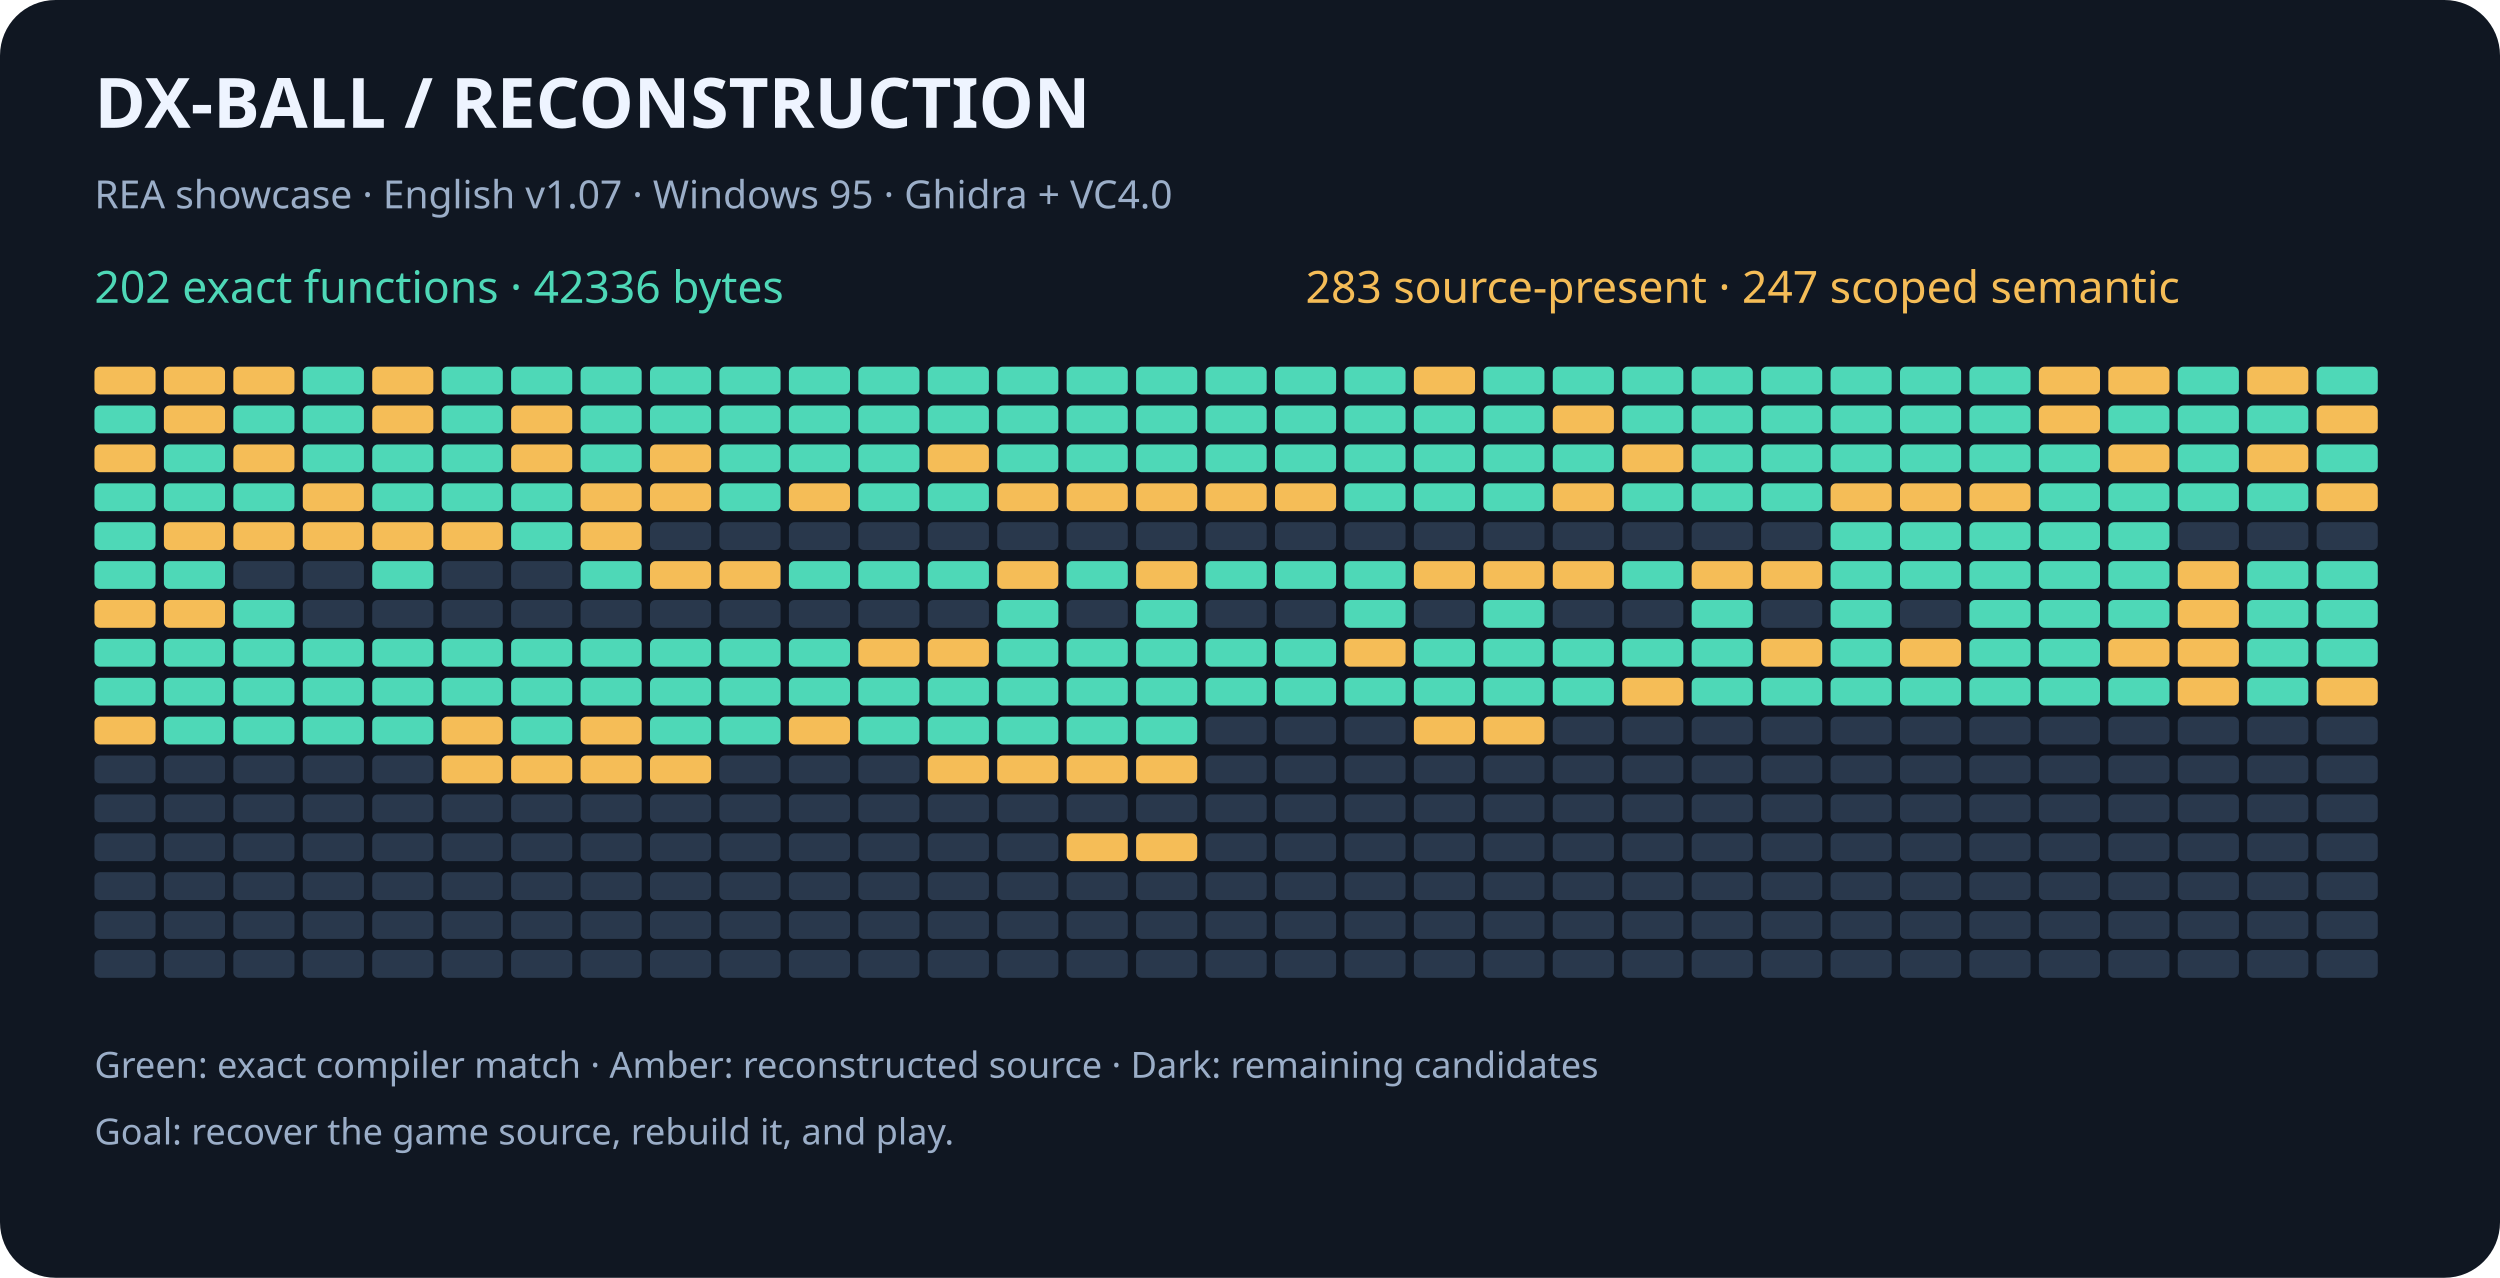
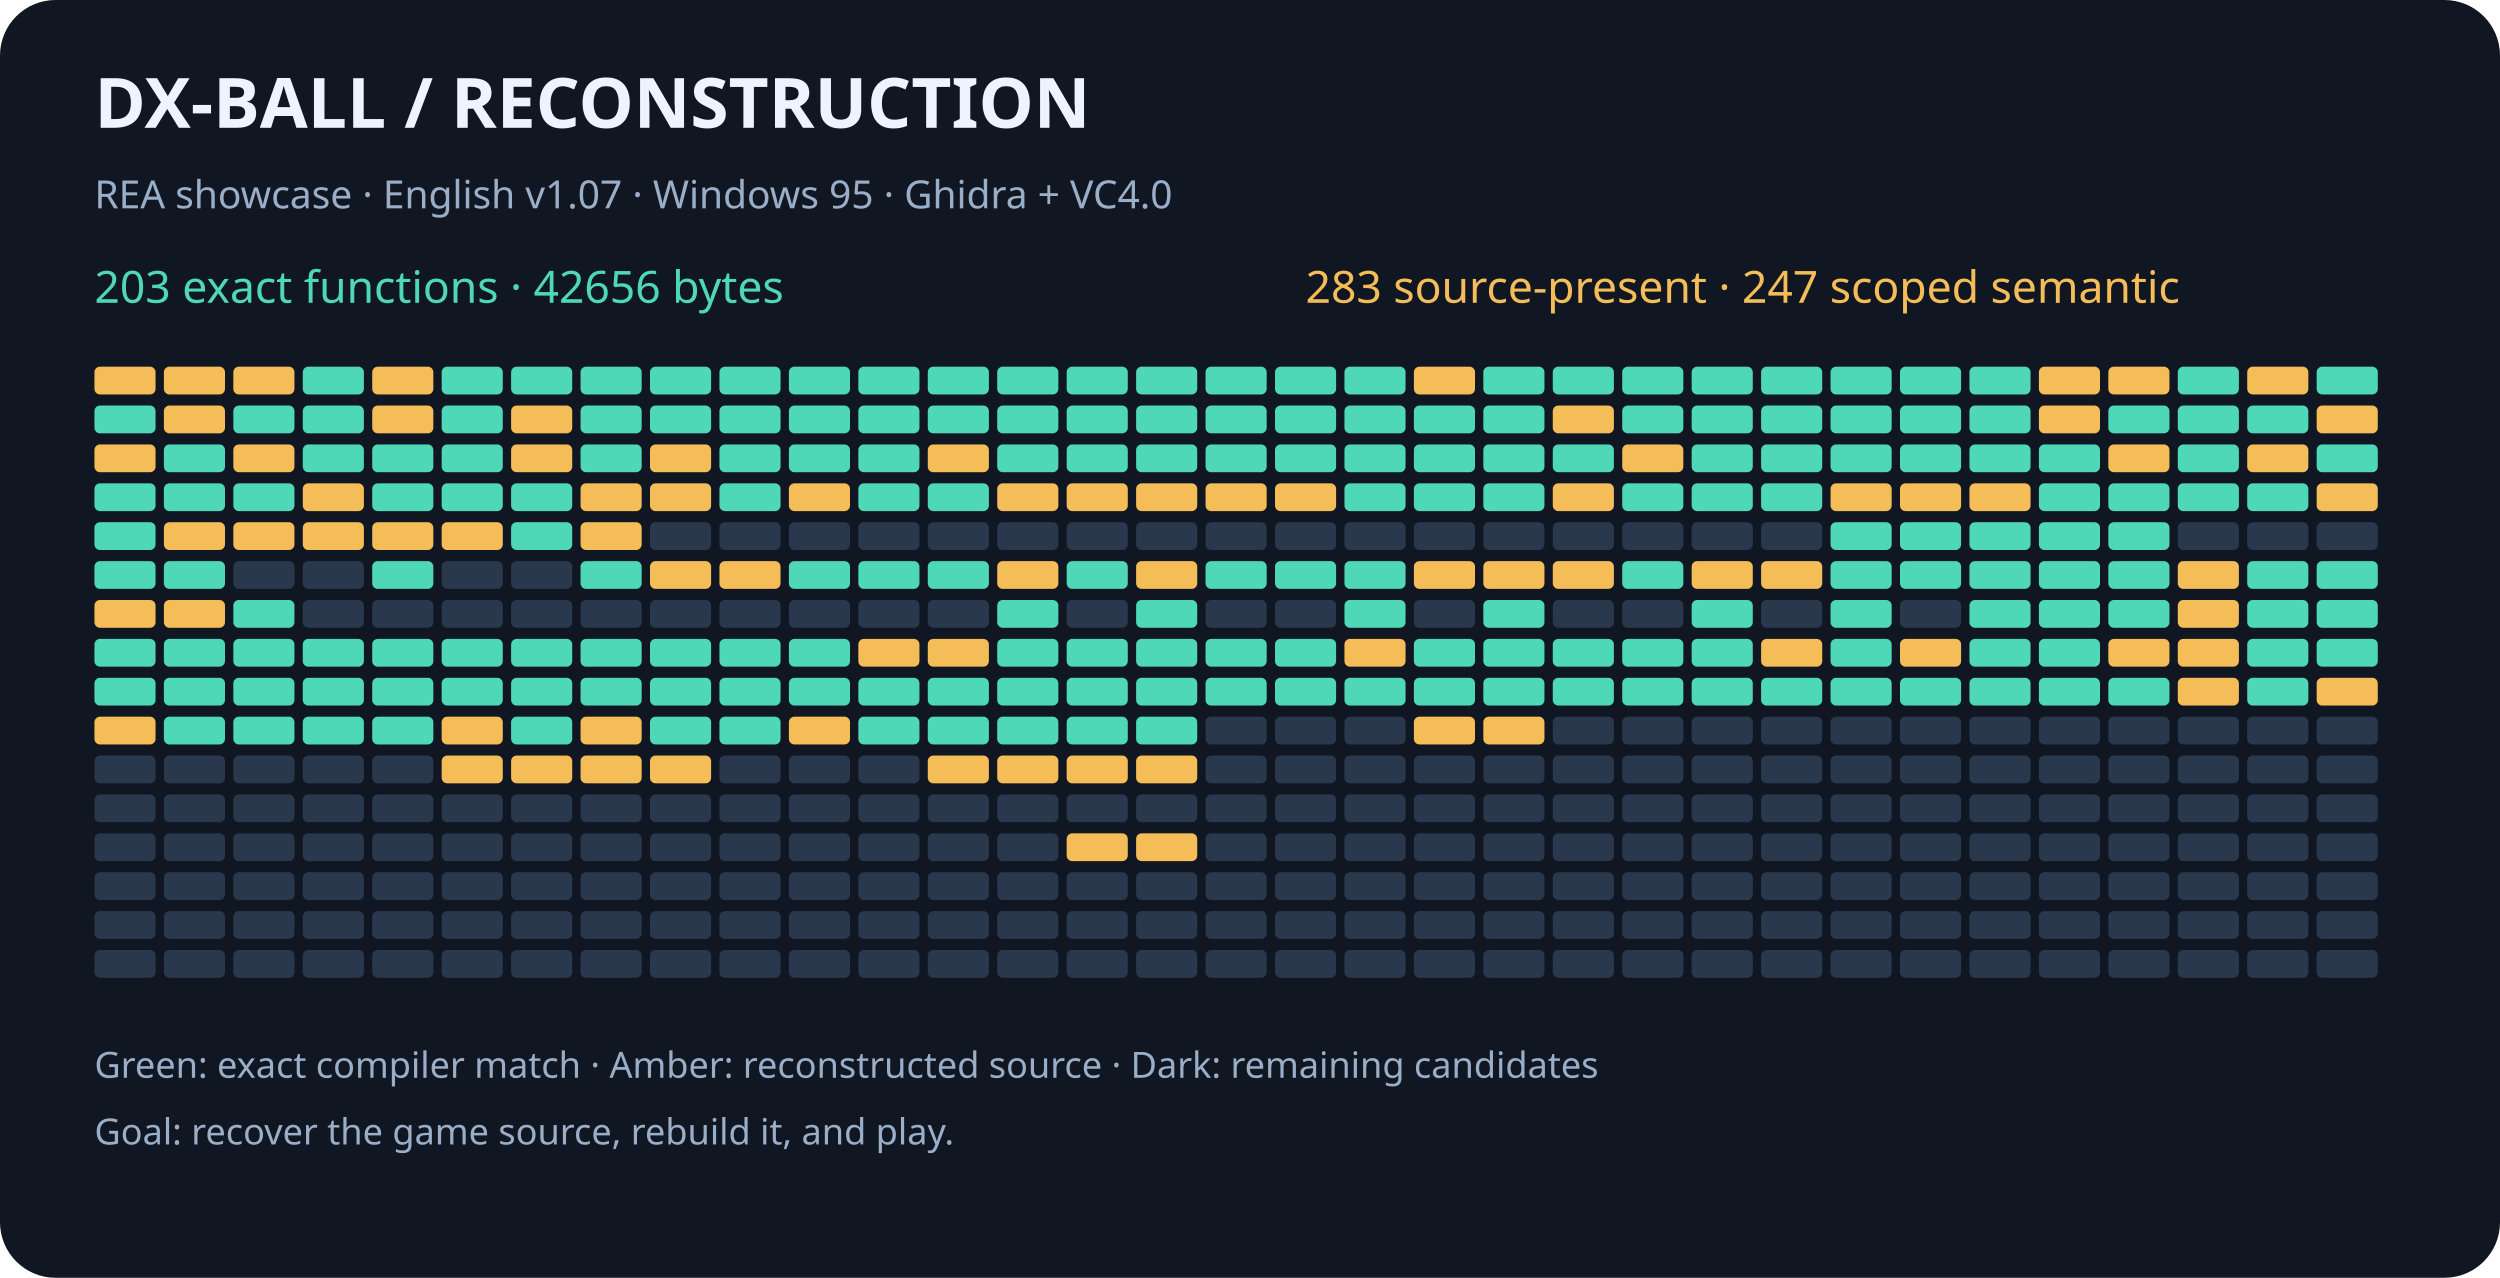
<svg xmlns="http://www.w3.org/2000/svg" width="900" height="460" viewBox="0 0 900 460" role="img" aria-labelledby="title desc">
  <rect width="900" height="460" rx="20" fill="#101722" />
  <g font-family="sans-serif">
    <text x="34" y="46" fill="#eef4ff" font-size="25" font-weight="bold">DX-BALL  /  RECONSTRUCTION</text>
    <text x="34" y="75" fill="#9baec8" font-size="14">REA showcase · English v1.07 · Windows 95 · Ghidra + VC4.0</text>
-     <text x="34" y="109" fill="#4ed8b7" font-size="16">202 exact functions · 42336 bytes</text>
+     <text x="34" y="109" fill="#4ed8b7" font-size="16">203 exact functions · 42656 bytes</text>
    <text x="470" y="109" fill="#f5bd57" font-size="16">283 source-present · 247 scoped semantic</text>
    <rect x="34" y="132" width="22" height="10" rx="2" fill="#f5bd57" />
    <rect x="59" y="132" width="22" height="10" rx="2" fill="#f5bd57" />
    <rect x="84" y="132" width="22" height="10" rx="2" fill="#f5bd57" />
    <rect x="109" y="132" width="22" height="10" rx="2" fill="#4ed8b7" />
    <rect x="134" y="132" width="22" height="10" rx="2" fill="#f5bd57" />
    <rect x="159" y="132" width="22" height="10" rx="2" fill="#4ed8b7" />
    <rect x="184" y="132" width="22" height="10" rx="2" fill="#4ed8b7" />
    <rect x="209" y="132" width="22" height="10" rx="2" fill="#4ed8b7" />
    <rect x="234" y="132" width="22" height="10" rx="2" fill="#4ed8b7" />
    <rect x="259" y="132" width="22" height="10" rx="2" fill="#4ed8b7" />
    <rect x="284" y="132" width="22" height="10" rx="2" fill="#4ed8b7" />
    <rect x="309" y="132" width="22" height="10" rx="2" fill="#4ed8b7" />
    <rect x="334" y="132" width="22" height="10" rx="2" fill="#4ed8b7" />
    <rect x="359" y="132" width="22" height="10" rx="2" fill="#4ed8b7" />
    <rect x="384" y="132" width="22" height="10" rx="2" fill="#4ed8b7" />
    <rect x="409" y="132" width="22" height="10" rx="2" fill="#4ed8b7" />
    <rect x="434" y="132" width="22" height="10" rx="2" fill="#4ed8b7" />
    <rect x="459" y="132" width="22" height="10" rx="2" fill="#4ed8b7" />
    <rect x="484" y="132" width="22" height="10" rx="2" fill="#4ed8b7" />
    <rect x="509" y="132" width="22" height="10" rx="2" fill="#f5bd57" />
    <rect x="534" y="132" width="22" height="10" rx="2" fill="#4ed8b7" />
    <rect x="559" y="132" width="22" height="10" rx="2" fill="#4ed8b7" />
    <rect x="584" y="132" width="22" height="10" rx="2" fill="#4ed8b7" />
    <rect x="609" y="132" width="22" height="10" rx="2" fill="#4ed8b7" />
    <rect x="634" y="132" width="22" height="10" rx="2" fill="#4ed8b7" />
    <rect x="659" y="132" width="22" height="10" rx="2" fill="#4ed8b7" />
    <rect x="684" y="132" width="22" height="10" rx="2" fill="#4ed8b7" />
    <rect x="709" y="132" width="22" height="10" rx="2" fill="#4ed8b7" />
    <rect x="734" y="132" width="22" height="10" rx="2" fill="#f5bd57" />
    <rect x="759" y="132" width="22" height="10" rx="2" fill="#f5bd57" />
    <rect x="784" y="132" width="22" height="10" rx="2" fill="#4ed8b7" />
    <rect x="809" y="132" width="22" height="10" rx="2" fill="#f5bd57" />
    <rect x="834" y="132" width="22" height="10" rx="2" fill="#4ed8b7" />
    <rect x="34" y="146" width="22" height="10" rx="2" fill="#4ed8b7" />
    <rect x="59" y="146" width="22" height="10" rx="2" fill="#f5bd57" />
    <rect x="84" y="146" width="22" height="10" rx="2" fill="#4ed8b7" />
    <rect x="109" y="146" width="22" height="10" rx="2" fill="#4ed8b7" />
    <rect x="134" y="146" width="22" height="10" rx="2" fill="#f5bd57" />
    <rect x="159" y="146" width="22" height="10" rx="2" fill="#4ed8b7" />
    <rect x="184" y="146" width="22" height="10" rx="2" fill="#f5bd57" />
    <rect x="209" y="146" width="22" height="10" rx="2" fill="#4ed8b7" />
    <rect x="234" y="146" width="22" height="10" rx="2" fill="#4ed8b7" />
    <rect x="259" y="146" width="22" height="10" rx="2" fill="#4ed8b7" />
    <rect x="284" y="146" width="22" height="10" rx="2" fill="#4ed8b7" />
    <rect x="309" y="146" width="22" height="10" rx="2" fill="#4ed8b7" />
    <rect x="334" y="146" width="22" height="10" rx="2" fill="#4ed8b7" />
    <rect x="359" y="146" width="22" height="10" rx="2" fill="#4ed8b7" />
    <rect x="384" y="146" width="22" height="10" rx="2" fill="#4ed8b7" />
    <rect x="409" y="146" width="22" height="10" rx="2" fill="#4ed8b7" />
    <rect x="434" y="146" width="22" height="10" rx="2" fill="#4ed8b7" />
    <rect x="459" y="146" width="22" height="10" rx="2" fill="#4ed8b7" />
    <rect x="484" y="146" width="22" height="10" rx="2" fill="#4ed8b7" />
    <rect x="509" y="146" width="22" height="10" rx="2" fill="#4ed8b7" />
    <rect x="534" y="146" width="22" height="10" rx="2" fill="#4ed8b7" />
    <rect x="559" y="146" width="22" height="10" rx="2" fill="#f5bd57" />
    <rect x="584" y="146" width="22" height="10" rx="2" fill="#4ed8b7" />
    <rect x="609" y="146" width="22" height="10" rx="2" fill="#4ed8b7" />
    <rect x="634" y="146" width="22" height="10" rx="2" fill="#4ed8b7" />
    <rect x="659" y="146" width="22" height="10" rx="2" fill="#4ed8b7" />
    <rect x="684" y="146" width="22" height="10" rx="2" fill="#4ed8b7" />
    <rect x="709" y="146" width="22" height="10" rx="2" fill="#4ed8b7" />
    <rect x="734" y="146" width="22" height="10" rx="2" fill="#f5bd57" />
    <rect x="759" y="146" width="22" height="10" rx="2" fill="#4ed8b7" />
    <rect x="784" y="146" width="22" height="10" rx="2" fill="#4ed8b7" />
    <rect x="809" y="146" width="22" height="10" rx="2" fill="#4ed8b7" />
    <rect x="834" y="146" width="22" height="10" rx="2" fill="#f5bd57" />
    <rect x="34" y="160" width="22" height="10" rx="2" fill="#f5bd57" />
    <rect x="59" y="160" width="22" height="10" rx="2" fill="#4ed8b7" />
    <rect x="84" y="160" width="22" height="10" rx="2" fill="#f5bd57" />
    <rect x="109" y="160" width="22" height="10" rx="2" fill="#4ed8b7" />
    <rect x="134" y="160" width="22" height="10" rx="2" fill="#4ed8b7" />
    <rect x="159" y="160" width="22" height="10" rx="2" fill="#4ed8b7" />
    <rect x="184" y="160" width="22" height="10" rx="2" fill="#f5bd57" />
    <rect x="209" y="160" width="22" height="10" rx="2" fill="#4ed8b7" />
    <rect x="234" y="160" width="22" height="10" rx="2" fill="#f5bd57" />
    <rect x="259" y="160" width="22" height="10" rx="2" fill="#4ed8b7" />
    <rect x="284" y="160" width="22" height="10" rx="2" fill="#4ed8b7" />
    <rect x="309" y="160" width="22" height="10" rx="2" fill="#4ed8b7" />
    <rect x="334" y="160" width="22" height="10" rx="2" fill="#f5bd57" />
    <rect x="359" y="160" width="22" height="10" rx="2" fill="#4ed8b7" />
    <rect x="384" y="160" width="22" height="10" rx="2" fill="#4ed8b7" />
    <rect x="409" y="160" width="22" height="10" rx="2" fill="#4ed8b7" />
    <rect x="434" y="160" width="22" height="10" rx="2" fill="#4ed8b7" />
    <rect x="459" y="160" width="22" height="10" rx="2" fill="#4ed8b7" />
    <rect x="484" y="160" width="22" height="10" rx="2" fill="#4ed8b7" />
    <rect x="509" y="160" width="22" height="10" rx="2" fill="#4ed8b7" />
    <rect x="534" y="160" width="22" height="10" rx="2" fill="#4ed8b7" />
    <rect x="559" y="160" width="22" height="10" rx="2" fill="#4ed8b7" />
    <rect x="584" y="160" width="22" height="10" rx="2" fill="#f5bd57" />
    <rect x="609" y="160" width="22" height="10" rx="2" fill="#4ed8b7" />
    <rect x="634" y="160" width="22" height="10" rx="2" fill="#4ed8b7" />
    <rect x="659" y="160" width="22" height="10" rx="2" fill="#4ed8b7" />
    <rect x="684" y="160" width="22" height="10" rx="2" fill="#4ed8b7" />
    <rect x="709" y="160" width="22" height="10" rx="2" fill="#4ed8b7" />
    <rect x="734" y="160" width="22" height="10" rx="2" fill="#4ed8b7" />
    <rect x="759" y="160" width="22" height="10" rx="2" fill="#f5bd57" />
    <rect x="784" y="160" width="22" height="10" rx="2" fill="#4ed8b7" />
    <rect x="809" y="160" width="22" height="10" rx="2" fill="#f5bd57" />
    <rect x="834" y="160" width="22" height="10" rx="2" fill="#4ed8b7" />
    <rect x="34" y="174" width="22" height="10" rx="2" fill="#4ed8b7" />
    <rect x="59" y="174" width="22" height="10" rx="2" fill="#4ed8b7" />
    <rect x="84" y="174" width="22" height="10" rx="2" fill="#4ed8b7" />
    <rect x="109" y="174" width="22" height="10" rx="2" fill="#f5bd57" />
    <rect x="134" y="174" width="22" height="10" rx="2" fill="#4ed8b7" />
    <rect x="159" y="174" width="22" height="10" rx="2" fill="#4ed8b7" />
    <rect x="184" y="174" width="22" height="10" rx="2" fill="#4ed8b7" />
    <rect x="209" y="174" width="22" height="10" rx="2" fill="#f5bd57" />
    <rect x="234" y="174" width="22" height="10" rx="2" fill="#f5bd57" />
    <rect x="259" y="174" width="22" height="10" rx="2" fill="#4ed8b7" />
    <rect x="284" y="174" width="22" height="10" rx="2" fill="#f5bd57" />
    <rect x="309" y="174" width="22" height="10" rx="2" fill="#4ed8b7" />
    <rect x="334" y="174" width="22" height="10" rx="2" fill="#4ed8b7" />
    <rect x="359" y="174" width="22" height="10" rx="2" fill="#f5bd57" />
    <rect x="384" y="174" width="22" height="10" rx="2" fill="#f5bd57" />
    <rect x="409" y="174" width="22" height="10" rx="2" fill="#f5bd57" />
    <rect x="434" y="174" width="22" height="10" rx="2" fill="#f5bd57" />
    <rect x="459" y="174" width="22" height="10" rx="2" fill="#f5bd57" />
    <rect x="484" y="174" width="22" height="10" rx="2" fill="#4ed8b7" />
    <rect x="509" y="174" width="22" height="10" rx="2" fill="#4ed8b7" />
    <rect x="534" y="174" width="22" height="10" rx="2" fill="#4ed8b7" />
    <rect x="559" y="174" width="22" height="10" rx="2" fill="#f5bd57" />
    <rect x="584" y="174" width="22" height="10" rx="2" fill="#4ed8b7" />
    <rect x="609" y="174" width="22" height="10" rx="2" fill="#4ed8b7" />
    <rect x="634" y="174" width="22" height="10" rx="2" fill="#4ed8b7" />
    <rect x="659" y="174" width="22" height="10" rx="2" fill="#f5bd57" />
    <rect x="684" y="174" width="22" height="10" rx="2" fill="#f5bd57" />
    <rect x="709" y="174" width="22" height="10" rx="2" fill="#f5bd57" />
    <rect x="734" y="174" width="22" height="10" rx="2" fill="#4ed8b7" />
    <rect x="759" y="174" width="22" height="10" rx="2" fill="#4ed8b7" />
    <rect x="784" y="174" width="22" height="10" rx="2" fill="#4ed8b7" />
    <rect x="809" y="174" width="22" height="10" rx="2" fill="#4ed8b7" />
    <rect x="834" y="174" width="22" height="10" rx="2" fill="#f5bd57" />
    <rect x="34" y="188" width="22" height="10" rx="2" fill="#4ed8b7" />
    <rect x="59" y="188" width="22" height="10" rx="2" fill="#f5bd57" />
    <rect x="84" y="188" width="22" height="10" rx="2" fill="#f5bd57" />
    <rect x="109" y="188" width="22" height="10" rx="2" fill="#f5bd57" />
    <rect x="134" y="188" width="22" height="10" rx="2" fill="#f5bd57" />
    <rect x="159" y="188" width="22" height="10" rx="2" fill="#f5bd57" />
    <rect x="184" y="188" width="22" height="10" rx="2" fill="#4ed8b7" />
    <rect x="209" y="188" width="22" height="10" rx="2" fill="#f5bd57" />
    <rect x="234" y="188" width="22" height="10" rx="2" fill="#29384c" />
    <rect x="259" y="188" width="22" height="10" rx="2" fill="#29384c" />
    <rect x="284" y="188" width="22" height="10" rx="2" fill="#29384c" />
    <rect x="309" y="188" width="22" height="10" rx="2" fill="#29384c" />
    <rect x="334" y="188" width="22" height="10" rx="2" fill="#29384c" />
    <rect x="359" y="188" width="22" height="10" rx="2" fill="#29384c" />
    <rect x="384" y="188" width="22" height="10" rx="2" fill="#29384c" />
    <rect x="409" y="188" width="22" height="10" rx="2" fill="#29384c" />
    <rect x="434" y="188" width="22" height="10" rx="2" fill="#29384c" />
    <rect x="459" y="188" width="22" height="10" rx="2" fill="#29384c" />
    <rect x="484" y="188" width="22" height="10" rx="2" fill="#29384c" />
    <rect x="509" y="188" width="22" height="10" rx="2" fill="#29384c" />
    <rect x="534" y="188" width="22" height="10" rx="2" fill="#29384c" />
    <rect x="559" y="188" width="22" height="10" rx="2" fill="#29384c" />
    <rect x="584" y="188" width="22" height="10" rx="2" fill="#29384c" />
    <rect x="609" y="188" width="22" height="10" rx="2" fill="#29384c" />
    <rect x="634" y="188" width="22" height="10" rx="2" fill="#29384c" />
    <rect x="659" y="188" width="22" height="10" rx="2" fill="#4ed8b7" />
    <rect x="684" y="188" width="22" height="10" rx="2" fill="#4ed8b7" />
    <rect x="709" y="188" width="22" height="10" rx="2" fill="#4ed8b7" />
    <rect x="734" y="188" width="22" height="10" rx="2" fill="#4ed8b7" />
    <rect x="759" y="188" width="22" height="10" rx="2" fill="#4ed8b7" />
    <rect x="784" y="188" width="22" height="10" rx="2" fill="#29384c" />
    <rect x="809" y="188" width="22" height="10" rx="2" fill="#29384c" />
    <rect x="834" y="188" width="22" height="10" rx="2" fill="#29384c" />
    <rect x="34" y="202" width="22" height="10" rx="2" fill="#4ed8b7" />
    <rect x="59" y="202" width="22" height="10" rx="2" fill="#4ed8b7" />
    <rect x="84" y="202" width="22" height="10" rx="2" fill="#29384c" />
    <rect x="109" y="202" width="22" height="10" rx="2" fill="#29384c" />
    <rect x="134" y="202" width="22" height="10" rx="2" fill="#4ed8b7" />
    <rect x="159" y="202" width="22" height="10" rx="2" fill="#29384c" />
    <rect x="184" y="202" width="22" height="10" rx="2" fill="#29384c" />
    <rect x="209" y="202" width="22" height="10" rx="2" fill="#4ed8b7" />
    <rect x="234" y="202" width="22" height="10" rx="2" fill="#f5bd57" />
    <rect x="259" y="202" width="22" height="10" rx="2" fill="#f5bd57" />
    <rect x="284" y="202" width="22" height="10" rx="2" fill="#4ed8b7" />
    <rect x="309" y="202" width="22" height="10" rx="2" fill="#4ed8b7" />
    <rect x="334" y="202" width="22" height="10" rx="2" fill="#4ed8b7" />
    <rect x="359" y="202" width="22" height="10" rx="2" fill="#f5bd57" />
    <rect x="384" y="202" width="22" height="10" rx="2" fill="#4ed8b7" />
    <rect x="409" y="202" width="22" height="10" rx="2" fill="#f5bd57" />
    <rect x="434" y="202" width="22" height="10" rx="2" fill="#4ed8b7" />
    <rect x="459" y="202" width="22" height="10" rx="2" fill="#4ed8b7" />
    <rect x="484" y="202" width="22" height="10" rx="2" fill="#4ed8b7" />
    <rect x="509" y="202" width="22" height="10" rx="2" fill="#f5bd57" />
    <rect x="534" y="202" width="22" height="10" rx="2" fill="#f5bd57" />
    <rect x="559" y="202" width="22" height="10" rx="2" fill="#f5bd57" />
    <rect x="584" y="202" width="22" height="10" rx="2" fill="#4ed8b7" />
    <rect x="609" y="202" width="22" height="10" rx="2" fill="#f5bd57" />
    <rect x="634" y="202" width="22" height="10" rx="2" fill="#f5bd57" />
    <rect x="659" y="202" width="22" height="10" rx="2" fill="#4ed8b7" />
    <rect x="684" y="202" width="22" height="10" rx="2" fill="#4ed8b7" />
    <rect x="709" y="202" width="22" height="10" rx="2" fill="#4ed8b7" />
    <rect x="734" y="202" width="22" height="10" rx="2" fill="#4ed8b7" />
    <rect x="759" y="202" width="22" height="10" rx="2" fill="#4ed8b7" />
    <rect x="784" y="202" width="22" height="10" rx="2" fill="#f5bd57" />
    <rect x="809" y="202" width="22" height="10" rx="2" fill="#4ed8b7" />
    <rect x="834" y="202" width="22" height="10" rx="2" fill="#4ed8b7" />
    <rect x="34" y="216" width="22" height="10" rx="2" fill="#f5bd57" />
    <rect x="59" y="216" width="22" height="10" rx="2" fill="#f5bd57" />
    <rect x="84" y="216" width="22" height="10" rx="2" fill="#4ed8b7" />
    <rect x="109" y="216" width="22" height="10" rx="2" fill="#29384c" />
    <rect x="134" y="216" width="22" height="10" rx="2" fill="#29384c" />
    <rect x="159" y="216" width="22" height="10" rx="2" fill="#29384c" />
    <rect x="184" y="216" width="22" height="10" rx="2" fill="#29384c" />
    <rect x="209" y="216" width="22" height="10" rx="2" fill="#29384c" />
    <rect x="234" y="216" width="22" height="10" rx="2" fill="#29384c" />
    <rect x="259" y="216" width="22" height="10" rx="2" fill="#29384c" />
    <rect x="284" y="216" width="22" height="10" rx="2" fill="#29384c" />
    <rect x="309" y="216" width="22" height="10" rx="2" fill="#29384c" />
    <rect x="334" y="216" width="22" height="10" rx="2" fill="#29384c" />
    <rect x="359" y="216" width="22" height="10" rx="2" fill="#4ed8b7" />
    <rect x="384" y="216" width="22" height="10" rx="2" fill="#29384c" />
    <rect x="409" y="216" width="22" height="10" rx="2" fill="#4ed8b7" />
    <rect x="434" y="216" width="22" height="10" rx="2" fill="#29384c" />
    <rect x="459" y="216" width="22" height="10" rx="2" fill="#29384c" />
    <rect x="484" y="216" width="22" height="10" rx="2" fill="#4ed8b7" />
    <rect x="509" y="216" width="22" height="10" rx="2" fill="#29384c" />
    <rect x="534" y="216" width="22" height="10" rx="2" fill="#4ed8b7" />
    <rect x="559" y="216" width="22" height="10" rx="2" fill="#29384c" />
    <rect x="584" y="216" width="22" height="10" rx="2" fill="#29384c" />
    <rect x="609" y="216" width="22" height="10" rx="2" fill="#4ed8b7" />
    <rect x="634" y="216" width="22" height="10" rx="2" fill="#29384c" />
    <rect x="659" y="216" width="22" height="10" rx="2" fill="#4ed8b7" />
    <rect x="684" y="216" width="22" height="10" rx="2" fill="#29384c" />
    <rect x="709" y="216" width="22" height="10" rx="2" fill="#4ed8b7" />
    <rect x="734" y="216" width="22" height="10" rx="2" fill="#4ed8b7" />
    <rect x="759" y="216" width="22" height="10" rx="2" fill="#4ed8b7" />
    <rect x="784" y="216" width="22" height="10" rx="2" fill="#f5bd57" />
    <rect x="809" y="216" width="22" height="10" rx="2" fill="#4ed8b7" />
    <rect x="834" y="216" width="22" height="10" rx="2" fill="#4ed8b7" />
    <rect x="34" y="230" width="22" height="10" rx="2" fill="#4ed8b7" />
    <rect x="59" y="230" width="22" height="10" rx="2" fill="#4ed8b7" />
    <rect x="84" y="230" width="22" height="10" rx="2" fill="#4ed8b7" />
    <rect x="109" y="230" width="22" height="10" rx="2" fill="#4ed8b7" />
    <rect x="134" y="230" width="22" height="10" rx="2" fill="#4ed8b7" />
    <rect x="159" y="230" width="22" height="10" rx="2" fill="#4ed8b7" />
    <rect x="184" y="230" width="22" height="10" rx="2" fill="#4ed8b7" />
    <rect x="209" y="230" width="22" height="10" rx="2" fill="#4ed8b7" />
    <rect x="234" y="230" width="22" height="10" rx="2" fill="#4ed8b7" />
    <rect x="259" y="230" width="22" height="10" rx="2" fill="#4ed8b7" />
    <rect x="284" y="230" width="22" height="10" rx="2" fill="#4ed8b7" />
    <rect x="309" y="230" width="22" height="10" rx="2" fill="#f5bd57" />
    <rect x="334" y="230" width="22" height="10" rx="2" fill="#f5bd57" />
    <rect x="359" y="230" width="22" height="10" rx="2" fill="#4ed8b7" />
    <rect x="384" y="230" width="22" height="10" rx="2" fill="#4ed8b7" />
    <rect x="409" y="230" width="22" height="10" rx="2" fill="#4ed8b7" />
    <rect x="434" y="230" width="22" height="10" rx="2" fill="#4ed8b7" />
    <rect x="459" y="230" width="22" height="10" rx="2" fill="#4ed8b7" />
    <rect x="484" y="230" width="22" height="10" rx="2" fill="#f5bd57" />
    <rect x="509" y="230" width="22" height="10" rx="2" fill="#4ed8b7" />
    <rect x="534" y="230" width="22" height="10" rx="2" fill="#4ed8b7" />
    <rect x="559" y="230" width="22" height="10" rx="2" fill="#4ed8b7" />
    <rect x="584" y="230" width="22" height="10" rx="2" fill="#4ed8b7" />
    <rect x="609" y="230" width="22" height="10" rx="2" fill="#4ed8b7" />
    <rect x="634" y="230" width="22" height="10" rx="2" fill="#f5bd57" />
    <rect x="659" y="230" width="22" height="10" rx="2" fill="#4ed8b7" />
    <rect x="684" y="230" width="22" height="10" rx="2" fill="#f5bd57" />
    <rect x="709" y="230" width="22" height="10" rx="2" fill="#4ed8b7" />
    <rect x="734" y="230" width="22" height="10" rx="2" fill="#4ed8b7" />
    <rect x="759" y="230" width="22" height="10" rx="2" fill="#f5bd57" />
    <rect x="784" y="230" width="22" height="10" rx="2" fill="#f5bd57" />
    <rect x="809" y="230" width="22" height="10" rx="2" fill="#4ed8b7" />
    <rect x="834" y="230" width="22" height="10" rx="2" fill="#4ed8b7" />
    <rect x="34" y="244" width="22" height="10" rx="2" fill="#4ed8b7" />
    <rect x="59" y="244" width="22" height="10" rx="2" fill="#4ed8b7" />
    <rect x="84" y="244" width="22" height="10" rx="2" fill="#4ed8b7" />
    <rect x="109" y="244" width="22" height="10" rx="2" fill="#4ed8b7" />
    <rect x="134" y="244" width="22" height="10" rx="2" fill="#4ed8b7" />
    <rect x="159" y="244" width="22" height="10" rx="2" fill="#4ed8b7" />
    <rect x="184" y="244" width="22" height="10" rx="2" fill="#4ed8b7" />
    <rect x="209" y="244" width="22" height="10" rx="2" fill="#4ed8b7" />
    <rect x="234" y="244" width="22" height="10" rx="2" fill="#4ed8b7" />
    <rect x="259" y="244" width="22" height="10" rx="2" fill="#4ed8b7" />
    <rect x="284" y="244" width="22" height="10" rx="2" fill="#4ed8b7" />
    <rect x="309" y="244" width="22" height="10" rx="2" fill="#4ed8b7" />
    <rect x="334" y="244" width="22" height="10" rx="2" fill="#4ed8b7" />
    <rect x="359" y="244" width="22" height="10" rx="2" fill="#4ed8b7" />
    <rect x="384" y="244" width="22" height="10" rx="2" fill="#4ed8b7" />
    <rect x="409" y="244" width="22" height="10" rx="2" fill="#4ed8b7" />
    <rect x="434" y="244" width="22" height="10" rx="2" fill="#4ed8b7" />
    <rect x="459" y="244" width="22" height="10" rx="2" fill="#4ed8b7" />
    <rect x="484" y="244" width="22" height="10" rx="2" fill="#4ed8b7" />
    <rect x="509" y="244" width="22" height="10" rx="2" fill="#4ed8b7" />
    <rect x="534" y="244" width="22" height="10" rx="2" fill="#4ed8b7" />
    <rect x="559" y="244" width="22" height="10" rx="2" fill="#4ed8b7" />
-     <rect x="584" y="244" width="22" height="10" rx="2" fill="#f5bd57" />
+     <rect x="584" y="244" width="22" height="10" rx="2" fill="#4ed8b7" />
    <rect x="609" y="244" width="22" height="10" rx="2" fill="#4ed8b7" />
    <rect x="634" y="244" width="22" height="10" rx="2" fill="#4ed8b7" />
    <rect x="659" y="244" width="22" height="10" rx="2" fill="#4ed8b7" />
    <rect x="684" y="244" width="22" height="10" rx="2" fill="#4ed8b7" />
    <rect x="709" y="244" width="22" height="10" rx="2" fill="#4ed8b7" />
    <rect x="734" y="244" width="22" height="10" rx="2" fill="#4ed8b7" />
    <rect x="759" y="244" width="22" height="10" rx="2" fill="#4ed8b7" />
    <rect x="784" y="244" width="22" height="10" rx="2" fill="#f5bd57" />
    <rect x="809" y="244" width="22" height="10" rx="2" fill="#4ed8b7" />
    <rect x="834" y="244" width="22" height="10" rx="2" fill="#f5bd57" />
    <rect x="34" y="258" width="22" height="10" rx="2" fill="#f5bd57" />
    <rect x="59" y="258" width="22" height="10" rx="2" fill="#4ed8b7" />
    <rect x="84" y="258" width="22" height="10" rx="2" fill="#4ed8b7" />
    <rect x="109" y="258" width="22" height="10" rx="2" fill="#4ed8b7" />
    <rect x="134" y="258" width="22" height="10" rx="2" fill="#4ed8b7" />
    <rect x="159" y="258" width="22" height="10" rx="2" fill="#f5bd57" />
    <rect x="184" y="258" width="22" height="10" rx="2" fill="#4ed8b7" />
    <rect x="209" y="258" width="22" height="10" rx="2" fill="#f5bd57" />
    <rect x="234" y="258" width="22" height="10" rx="2" fill="#4ed8b7" />
    <rect x="259" y="258" width="22" height="10" rx="2" fill="#4ed8b7" />
    <rect x="284" y="258" width="22" height="10" rx="2" fill="#f5bd57" />
    <rect x="309" y="258" width="22" height="10" rx="2" fill="#4ed8b7" />
    <rect x="334" y="258" width="22" height="10" rx="2" fill="#4ed8b7" />
    <rect x="359" y="258" width="22" height="10" rx="2" fill="#4ed8b7" />
    <rect x="384" y="258" width="22" height="10" rx="2" fill="#4ed8b7" />
    <rect x="409" y="258" width="22" height="10" rx="2" fill="#4ed8b7" />
    <rect x="434" y="258" width="22" height="10" rx="2" fill="#29384c" />
    <rect x="459" y="258" width="22" height="10" rx="2" fill="#29384c" />
    <rect x="484" y="258" width="22" height="10" rx="2" fill="#29384c" />
    <rect x="509" y="258" width="22" height="10" rx="2" fill="#f5bd57" />
    <rect x="534" y="258" width="22" height="10" rx="2" fill="#f5bd57" />
    <rect x="559" y="258" width="22" height="10" rx="2" fill="#29384c" />
    <rect x="584" y="258" width="22" height="10" rx="2" fill="#29384c" />
    <rect x="609" y="258" width="22" height="10" rx="2" fill="#29384c" />
    <rect x="634" y="258" width="22" height="10" rx="2" fill="#29384c" />
    <rect x="659" y="258" width="22" height="10" rx="2" fill="#29384c" />
    <rect x="684" y="258" width="22" height="10" rx="2" fill="#29384c" />
    <rect x="709" y="258" width="22" height="10" rx="2" fill="#29384c" />
    <rect x="734" y="258" width="22" height="10" rx="2" fill="#29384c" />
    <rect x="759" y="258" width="22" height="10" rx="2" fill="#29384c" />
    <rect x="784" y="258" width="22" height="10" rx="2" fill="#29384c" />
    <rect x="809" y="258" width="22" height="10" rx="2" fill="#29384c" />
    <rect x="834" y="258" width="22" height="10" rx="2" fill="#29384c" />
    <rect x="34" y="272" width="22" height="10" rx="2" fill="#29384c" />
    <rect x="59" y="272" width="22" height="10" rx="2" fill="#29384c" />
    <rect x="84" y="272" width="22" height="10" rx="2" fill="#29384c" />
    <rect x="109" y="272" width="22" height="10" rx="2" fill="#29384c" />
    <rect x="134" y="272" width="22" height="10" rx="2" fill="#29384c" />
    <rect x="159" y="272" width="22" height="10" rx="2" fill="#f5bd57" />
    <rect x="184" y="272" width="22" height="10" rx="2" fill="#f5bd57" />
    <rect x="209" y="272" width="22" height="10" rx="2" fill="#f5bd57" />
    <rect x="234" y="272" width="22" height="10" rx="2" fill="#f5bd57" />
    <rect x="259" y="272" width="22" height="10" rx="2" fill="#29384c" />
    <rect x="284" y="272" width="22" height="10" rx="2" fill="#29384c" />
    <rect x="309" y="272" width="22" height="10" rx="2" fill="#29384c" />
    <rect x="334" y="272" width="22" height="10" rx="2" fill="#f5bd57" />
    <rect x="359" y="272" width="22" height="10" rx="2" fill="#f5bd57" />
    <rect x="384" y="272" width="22" height="10" rx="2" fill="#f5bd57" />
    <rect x="409" y="272" width="22" height="10" rx="2" fill="#f5bd57" />
    <rect x="434" y="272" width="22" height="10" rx="2" fill="#29384c" />
    <rect x="459" y="272" width="22" height="10" rx="2" fill="#29384c" />
    <rect x="484" y="272" width="22" height="10" rx="2" fill="#29384c" />
    <rect x="509" y="272" width="22" height="10" rx="2" fill="#29384c" />
    <rect x="534" y="272" width="22" height="10" rx="2" fill="#29384c" />
    <rect x="559" y="272" width="22" height="10" rx="2" fill="#29384c" />
    <rect x="584" y="272" width="22" height="10" rx="2" fill="#29384c" />
    <rect x="609" y="272" width="22" height="10" rx="2" fill="#29384c" />
    <rect x="634" y="272" width="22" height="10" rx="2" fill="#29384c" />
    <rect x="659" y="272" width="22" height="10" rx="2" fill="#29384c" />
    <rect x="684" y="272" width="22" height="10" rx="2" fill="#29384c" />
    <rect x="709" y="272" width="22" height="10" rx="2" fill="#29384c" />
    <rect x="734" y="272" width="22" height="10" rx="2" fill="#29384c" />
    <rect x="759" y="272" width="22" height="10" rx="2" fill="#29384c" />
    <rect x="784" y="272" width="22" height="10" rx="2" fill="#29384c" />
    <rect x="809" y="272" width="22" height="10" rx="2" fill="#29384c" />
    <rect x="834" y="272" width="22" height="10" rx="2" fill="#29384c" />
    <rect x="34" y="286" width="22" height="10" rx="2" fill="#29384c" />
    <rect x="59" y="286" width="22" height="10" rx="2" fill="#29384c" />
    <rect x="84" y="286" width="22" height="10" rx="2" fill="#29384c" />
    <rect x="109" y="286" width="22" height="10" rx="2" fill="#29384c" />
    <rect x="134" y="286" width="22" height="10" rx="2" fill="#29384c" />
    <rect x="159" y="286" width="22" height="10" rx="2" fill="#29384c" />
    <rect x="184" y="286" width="22" height="10" rx="2" fill="#29384c" />
    <rect x="209" y="286" width="22" height="10" rx="2" fill="#29384c" />
    <rect x="234" y="286" width="22" height="10" rx="2" fill="#29384c" />
    <rect x="259" y="286" width="22" height="10" rx="2" fill="#29384c" />
    <rect x="284" y="286" width="22" height="10" rx="2" fill="#29384c" />
    <rect x="309" y="286" width="22" height="10" rx="2" fill="#29384c" />
    <rect x="334" y="286" width="22" height="10" rx="2" fill="#29384c" />
    <rect x="359" y="286" width="22" height="10" rx="2" fill="#29384c" />
    <rect x="384" y="286" width="22" height="10" rx="2" fill="#29384c" />
    <rect x="409" y="286" width="22" height="10" rx="2" fill="#29384c" />
    <rect x="434" y="286" width="22" height="10" rx="2" fill="#29384c" />
    <rect x="459" y="286" width="22" height="10" rx="2" fill="#29384c" />
    <rect x="484" y="286" width="22" height="10" rx="2" fill="#29384c" />
    <rect x="509" y="286" width="22" height="10" rx="2" fill="#29384c" />
    <rect x="534" y="286" width="22" height="10" rx="2" fill="#29384c" />
    <rect x="559" y="286" width="22" height="10" rx="2" fill="#29384c" />
    <rect x="584" y="286" width="22" height="10" rx="2" fill="#29384c" />
    <rect x="609" y="286" width="22" height="10" rx="2" fill="#29384c" />
    <rect x="634" y="286" width="22" height="10" rx="2" fill="#29384c" />
    <rect x="659" y="286" width="22" height="10" rx="2" fill="#29384c" />
    <rect x="684" y="286" width="22" height="10" rx="2" fill="#29384c" />
    <rect x="709" y="286" width="22" height="10" rx="2" fill="#29384c" />
    <rect x="734" y="286" width="22" height="10" rx="2" fill="#29384c" />
    <rect x="759" y="286" width="22" height="10" rx="2" fill="#29384c" />
    <rect x="784" y="286" width="22" height="10" rx="2" fill="#29384c" />
    <rect x="809" y="286" width="22" height="10" rx="2" fill="#29384c" />
    <rect x="834" y="286" width="22" height="10" rx="2" fill="#29384c" />
    <rect x="34" y="300" width="22" height="10" rx="2" fill="#29384c" />
    <rect x="59" y="300" width="22" height="10" rx="2" fill="#29384c" />
    <rect x="84" y="300" width="22" height="10" rx="2" fill="#29384c" />
    <rect x="109" y="300" width="22" height="10" rx="2" fill="#29384c" />
    <rect x="134" y="300" width="22" height="10" rx="2" fill="#29384c" />
    <rect x="159" y="300" width="22" height="10" rx="2" fill="#29384c" />
    <rect x="184" y="300" width="22" height="10" rx="2" fill="#29384c" />
    <rect x="209" y="300" width="22" height="10" rx="2" fill="#29384c" />
    <rect x="234" y="300" width="22" height="10" rx="2" fill="#29384c" />
    <rect x="259" y="300" width="22" height="10" rx="2" fill="#29384c" />
    <rect x="284" y="300" width="22" height="10" rx="2" fill="#29384c" />
    <rect x="309" y="300" width="22" height="10" rx="2" fill="#29384c" />
    <rect x="334" y="300" width="22" height="10" rx="2" fill="#29384c" />
    <rect x="359" y="300" width="22" height="10" rx="2" fill="#29384c" />
    <rect x="384" y="300" width="22" height="10" rx="2" fill="#f5bd57" />
    <rect x="409" y="300" width="22" height="10" rx="2" fill="#f5bd57" />
    <rect x="434" y="300" width="22" height="10" rx="2" fill="#29384c" />
    <rect x="459" y="300" width="22" height="10" rx="2" fill="#29384c" />
    <rect x="484" y="300" width="22" height="10" rx="2" fill="#29384c" />
    <rect x="509" y="300" width="22" height="10" rx="2" fill="#29384c" />
    <rect x="534" y="300" width="22" height="10" rx="2" fill="#29384c" />
    <rect x="559" y="300" width="22" height="10" rx="2" fill="#29384c" />
    <rect x="584" y="300" width="22" height="10" rx="2" fill="#29384c" />
    <rect x="609" y="300" width="22" height="10" rx="2" fill="#29384c" />
    <rect x="634" y="300" width="22" height="10" rx="2" fill="#29384c" />
    <rect x="659" y="300" width="22" height="10" rx="2" fill="#29384c" />
    <rect x="684" y="300" width="22" height="10" rx="2" fill="#29384c" />
    <rect x="709" y="300" width="22" height="10" rx="2" fill="#29384c" />
    <rect x="734" y="300" width="22" height="10" rx="2" fill="#29384c" />
    <rect x="759" y="300" width="22" height="10" rx="2" fill="#29384c" />
    <rect x="784" y="300" width="22" height="10" rx="2" fill="#29384c" />
    <rect x="809" y="300" width="22" height="10" rx="2" fill="#29384c" />
    <rect x="834" y="300" width="22" height="10" rx="2" fill="#29384c" />
    <rect x="34" y="314" width="22" height="10" rx="2" fill="#29384c" />
    <rect x="59" y="314" width="22" height="10" rx="2" fill="#29384c" />
    <rect x="84" y="314" width="22" height="10" rx="2" fill="#29384c" />
    <rect x="109" y="314" width="22" height="10" rx="2" fill="#29384c" />
    <rect x="134" y="314" width="22" height="10" rx="2" fill="#29384c" />
    <rect x="159" y="314" width="22" height="10" rx="2" fill="#29384c" />
    <rect x="184" y="314" width="22" height="10" rx="2" fill="#29384c" />
    <rect x="209" y="314" width="22" height="10" rx="2" fill="#29384c" />
    <rect x="234" y="314" width="22" height="10" rx="2" fill="#29384c" />
    <rect x="259" y="314" width="22" height="10" rx="2" fill="#29384c" />
    <rect x="284" y="314" width="22" height="10" rx="2" fill="#29384c" />
    <rect x="309" y="314" width="22" height="10" rx="2" fill="#29384c" />
    <rect x="334" y="314" width="22" height="10" rx="2" fill="#29384c" />
    <rect x="359" y="314" width="22" height="10" rx="2" fill="#29384c" />
    <rect x="384" y="314" width="22" height="10" rx="2" fill="#29384c" />
    <rect x="409" y="314" width="22" height="10" rx="2" fill="#29384c" />
    <rect x="434" y="314" width="22" height="10" rx="2" fill="#29384c" />
    <rect x="459" y="314" width="22" height="10" rx="2" fill="#29384c" />
    <rect x="484" y="314" width="22" height="10" rx="2" fill="#29384c" />
    <rect x="509" y="314" width="22" height="10" rx="2" fill="#29384c" />
    <rect x="534" y="314" width="22" height="10" rx="2" fill="#29384c" />
    <rect x="559" y="314" width="22" height="10" rx="2" fill="#29384c" />
    <rect x="584" y="314" width="22" height="10" rx="2" fill="#29384c" />
    <rect x="609" y="314" width="22" height="10" rx="2" fill="#29384c" />
    <rect x="634" y="314" width="22" height="10" rx="2" fill="#29384c" />
    <rect x="659" y="314" width="22" height="10" rx="2" fill="#29384c" />
    <rect x="684" y="314" width="22" height="10" rx="2" fill="#29384c" />
    <rect x="709" y="314" width="22" height="10" rx="2" fill="#29384c" />
    <rect x="734" y="314" width="22" height="10" rx="2" fill="#29384c" />
    <rect x="759" y="314" width="22" height="10" rx="2" fill="#29384c" />
    <rect x="784" y="314" width="22" height="10" rx="2" fill="#29384c" />
    <rect x="809" y="314" width="22" height="10" rx="2" fill="#29384c" />
    <rect x="834" y="314" width="22" height="10" rx="2" fill="#29384c" />
    <rect x="34" y="328" width="22" height="10" rx="2" fill="#29384c" />
    <rect x="59" y="328" width="22" height="10" rx="2" fill="#29384c" />
    <rect x="84" y="328" width="22" height="10" rx="2" fill="#29384c" />
    <rect x="109" y="328" width="22" height="10" rx="2" fill="#29384c" />
    <rect x="134" y="328" width="22" height="10" rx="2" fill="#29384c" />
    <rect x="159" y="328" width="22" height="10" rx="2" fill="#29384c" />
    <rect x="184" y="328" width="22" height="10" rx="2" fill="#29384c" />
    <rect x="209" y="328" width="22" height="10" rx="2" fill="#29384c" />
    <rect x="234" y="328" width="22" height="10" rx="2" fill="#29384c" />
    <rect x="259" y="328" width="22" height="10" rx="2" fill="#29384c" />
    <rect x="284" y="328" width="22" height="10" rx="2" fill="#29384c" />
    <rect x="309" y="328" width="22" height="10" rx="2" fill="#29384c" />
    <rect x="334" y="328" width="22" height="10" rx="2" fill="#29384c" />
    <rect x="359" y="328" width="22" height="10" rx="2" fill="#29384c" />
    <rect x="384" y="328" width="22" height="10" rx="2" fill="#29384c" />
    <rect x="409" y="328" width="22" height="10" rx="2" fill="#29384c" />
    <rect x="434" y="328" width="22" height="10" rx="2" fill="#29384c" />
    <rect x="459" y="328" width="22" height="10" rx="2" fill="#29384c" />
    <rect x="484" y="328" width="22" height="10" rx="2" fill="#29384c" />
    <rect x="509" y="328" width="22" height="10" rx="2" fill="#29384c" />
    <rect x="534" y="328" width="22" height="10" rx="2" fill="#29384c" />
    <rect x="559" y="328" width="22" height="10" rx="2" fill="#29384c" />
    <rect x="584" y="328" width="22" height="10" rx="2" fill="#29384c" />
    <rect x="609" y="328" width="22" height="10" rx="2" fill="#29384c" />
    <rect x="634" y="328" width="22" height="10" rx="2" fill="#29384c" />
    <rect x="659" y="328" width="22" height="10" rx="2" fill="#29384c" />
    <rect x="684" y="328" width="22" height="10" rx="2" fill="#29384c" />
    <rect x="709" y="328" width="22" height="10" rx="2" fill="#29384c" />
    <rect x="734" y="328" width="22" height="10" rx="2" fill="#29384c" />
    <rect x="759" y="328" width="22" height="10" rx="2" fill="#29384c" />
    <rect x="784" y="328" width="22" height="10" rx="2" fill="#29384c" />
    <rect x="809" y="328" width="22" height="10" rx="2" fill="#29384c" />
    <rect x="834" y="328" width="22" height="10" rx="2" fill="#29384c" />
    <rect x="34" y="342" width="22" height="10" rx="2" fill="#29384c" />
    <rect x="59" y="342" width="22" height="10" rx="2" fill="#29384c" />
    <rect x="84" y="342" width="22" height="10" rx="2" fill="#29384c" />
    <rect x="109" y="342" width="22" height="10" rx="2" fill="#29384c" />
    <rect x="134" y="342" width="22" height="10" rx="2" fill="#29384c" />
    <rect x="159" y="342" width="22" height="10" rx="2" fill="#29384c" />
    <rect x="184" y="342" width="22" height="10" rx="2" fill="#29384c" />
    <rect x="209" y="342" width="22" height="10" rx="2" fill="#29384c" />
    <rect x="234" y="342" width="22" height="10" rx="2" fill="#29384c" />
    <rect x="259" y="342" width="22" height="10" rx="2" fill="#29384c" />
    <rect x="284" y="342" width="22" height="10" rx="2" fill="#29384c" />
    <rect x="309" y="342" width="22" height="10" rx="2" fill="#29384c" />
    <rect x="334" y="342" width="22" height="10" rx="2" fill="#29384c" />
    <rect x="359" y="342" width="22" height="10" rx="2" fill="#29384c" />
    <rect x="384" y="342" width="22" height="10" rx="2" fill="#29384c" />
    <rect x="409" y="342" width="22" height="10" rx="2" fill="#29384c" />
    <rect x="434" y="342" width="22" height="10" rx="2" fill="#29384c" />
    <rect x="459" y="342" width="22" height="10" rx="2" fill="#29384c" />
    <rect x="484" y="342" width="22" height="10" rx="2" fill="#29384c" />
    <rect x="509" y="342" width="22" height="10" rx="2" fill="#29384c" />
    <rect x="534" y="342" width="22" height="10" rx="2" fill="#29384c" />
    <rect x="559" y="342" width="22" height="10" rx="2" fill="#29384c" />
    <rect x="584" y="342" width="22" height="10" rx="2" fill="#29384c" />
    <rect x="609" y="342" width="22" height="10" rx="2" fill="#29384c" />
    <rect x="634" y="342" width="22" height="10" rx="2" fill="#29384c" />
    <rect x="659" y="342" width="22" height="10" rx="2" fill="#29384c" />
    <rect x="684" y="342" width="22" height="10" rx="2" fill="#29384c" />
    <rect x="709" y="342" width="22" height="10" rx="2" fill="#29384c" />
    <rect x="734" y="342" width="22" height="10" rx="2" fill="#29384c" />
    <rect x="759" y="342" width="22" height="10" rx="2" fill="#29384c" />
    <rect x="784" y="342" width="22" height="10" rx="2" fill="#29384c" />
    <rect x="809" y="342" width="22" height="10" rx="2" fill="#29384c" />
    <rect x="834" y="342" width="22" height="10" rx="2" fill="#29384c" />
    <text x="34" y="388" fill="#9baec8" font-size="13">Green: exact compiler match · Amber: reconstructed source · Dark: remaining candidates</text>
    <text x="34" y="412" fill="#9baec8" font-size="13">Goal: recover the game source, rebuild it, and play.</text>
  </g>
</svg>
